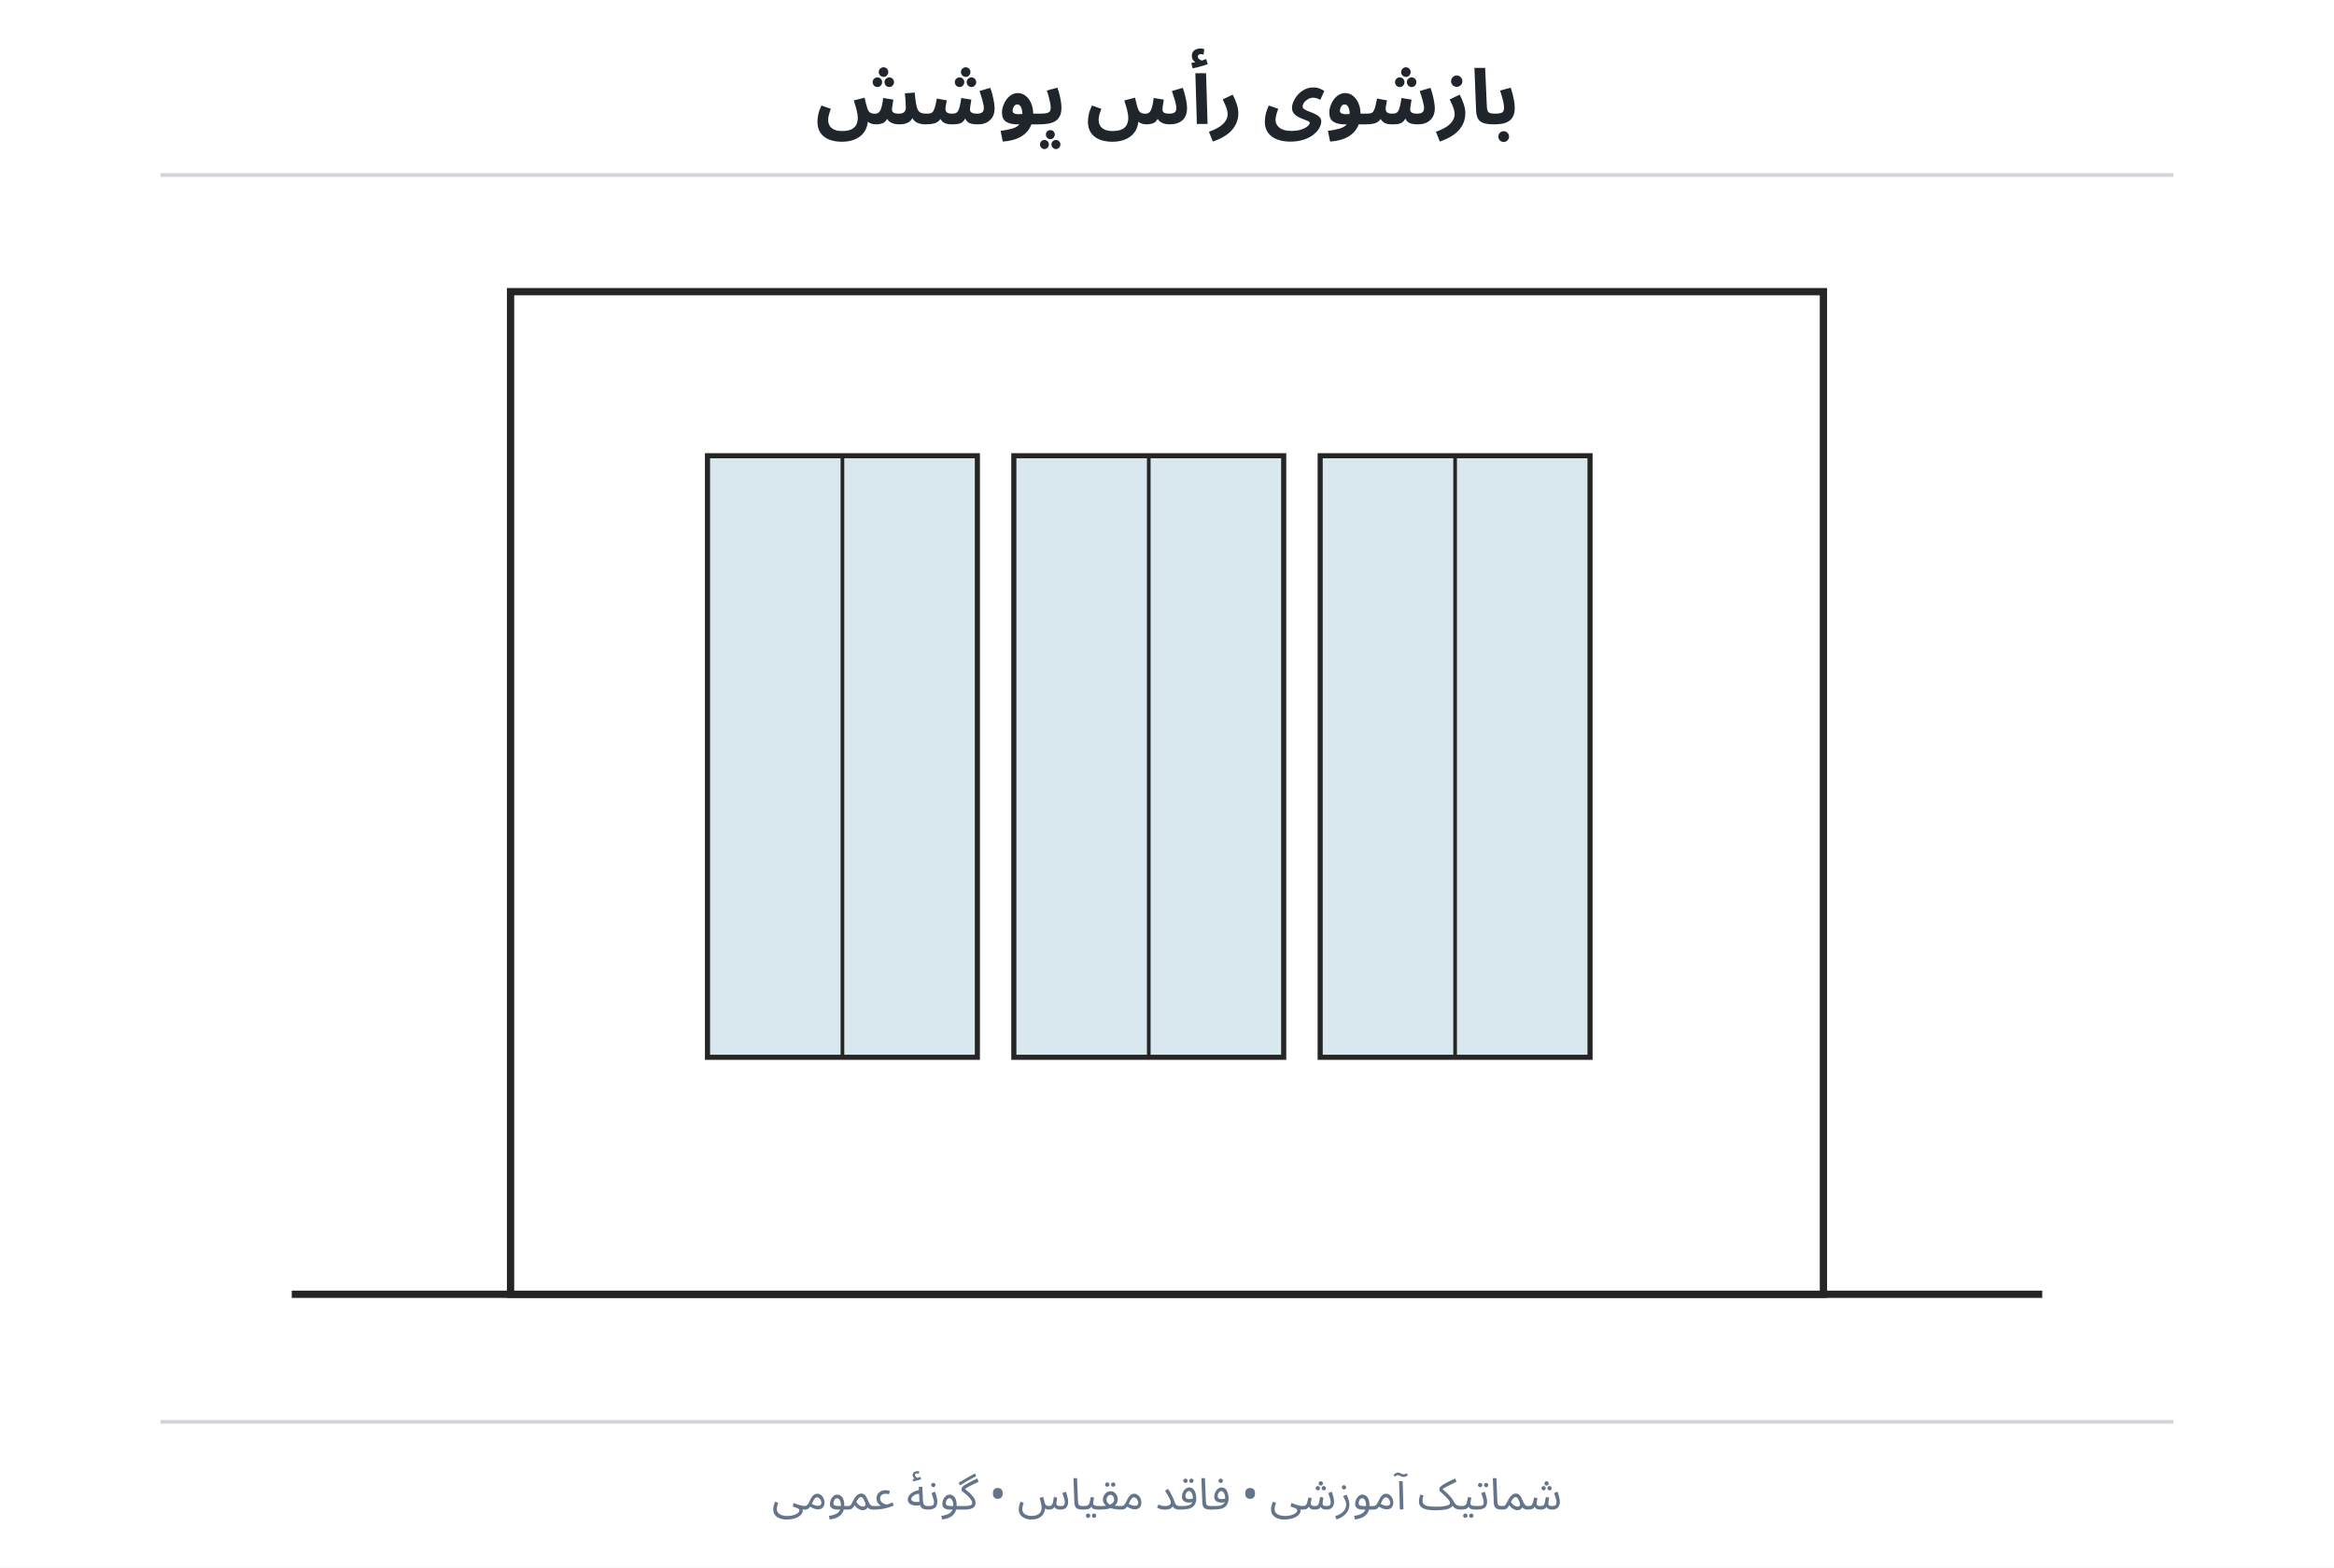
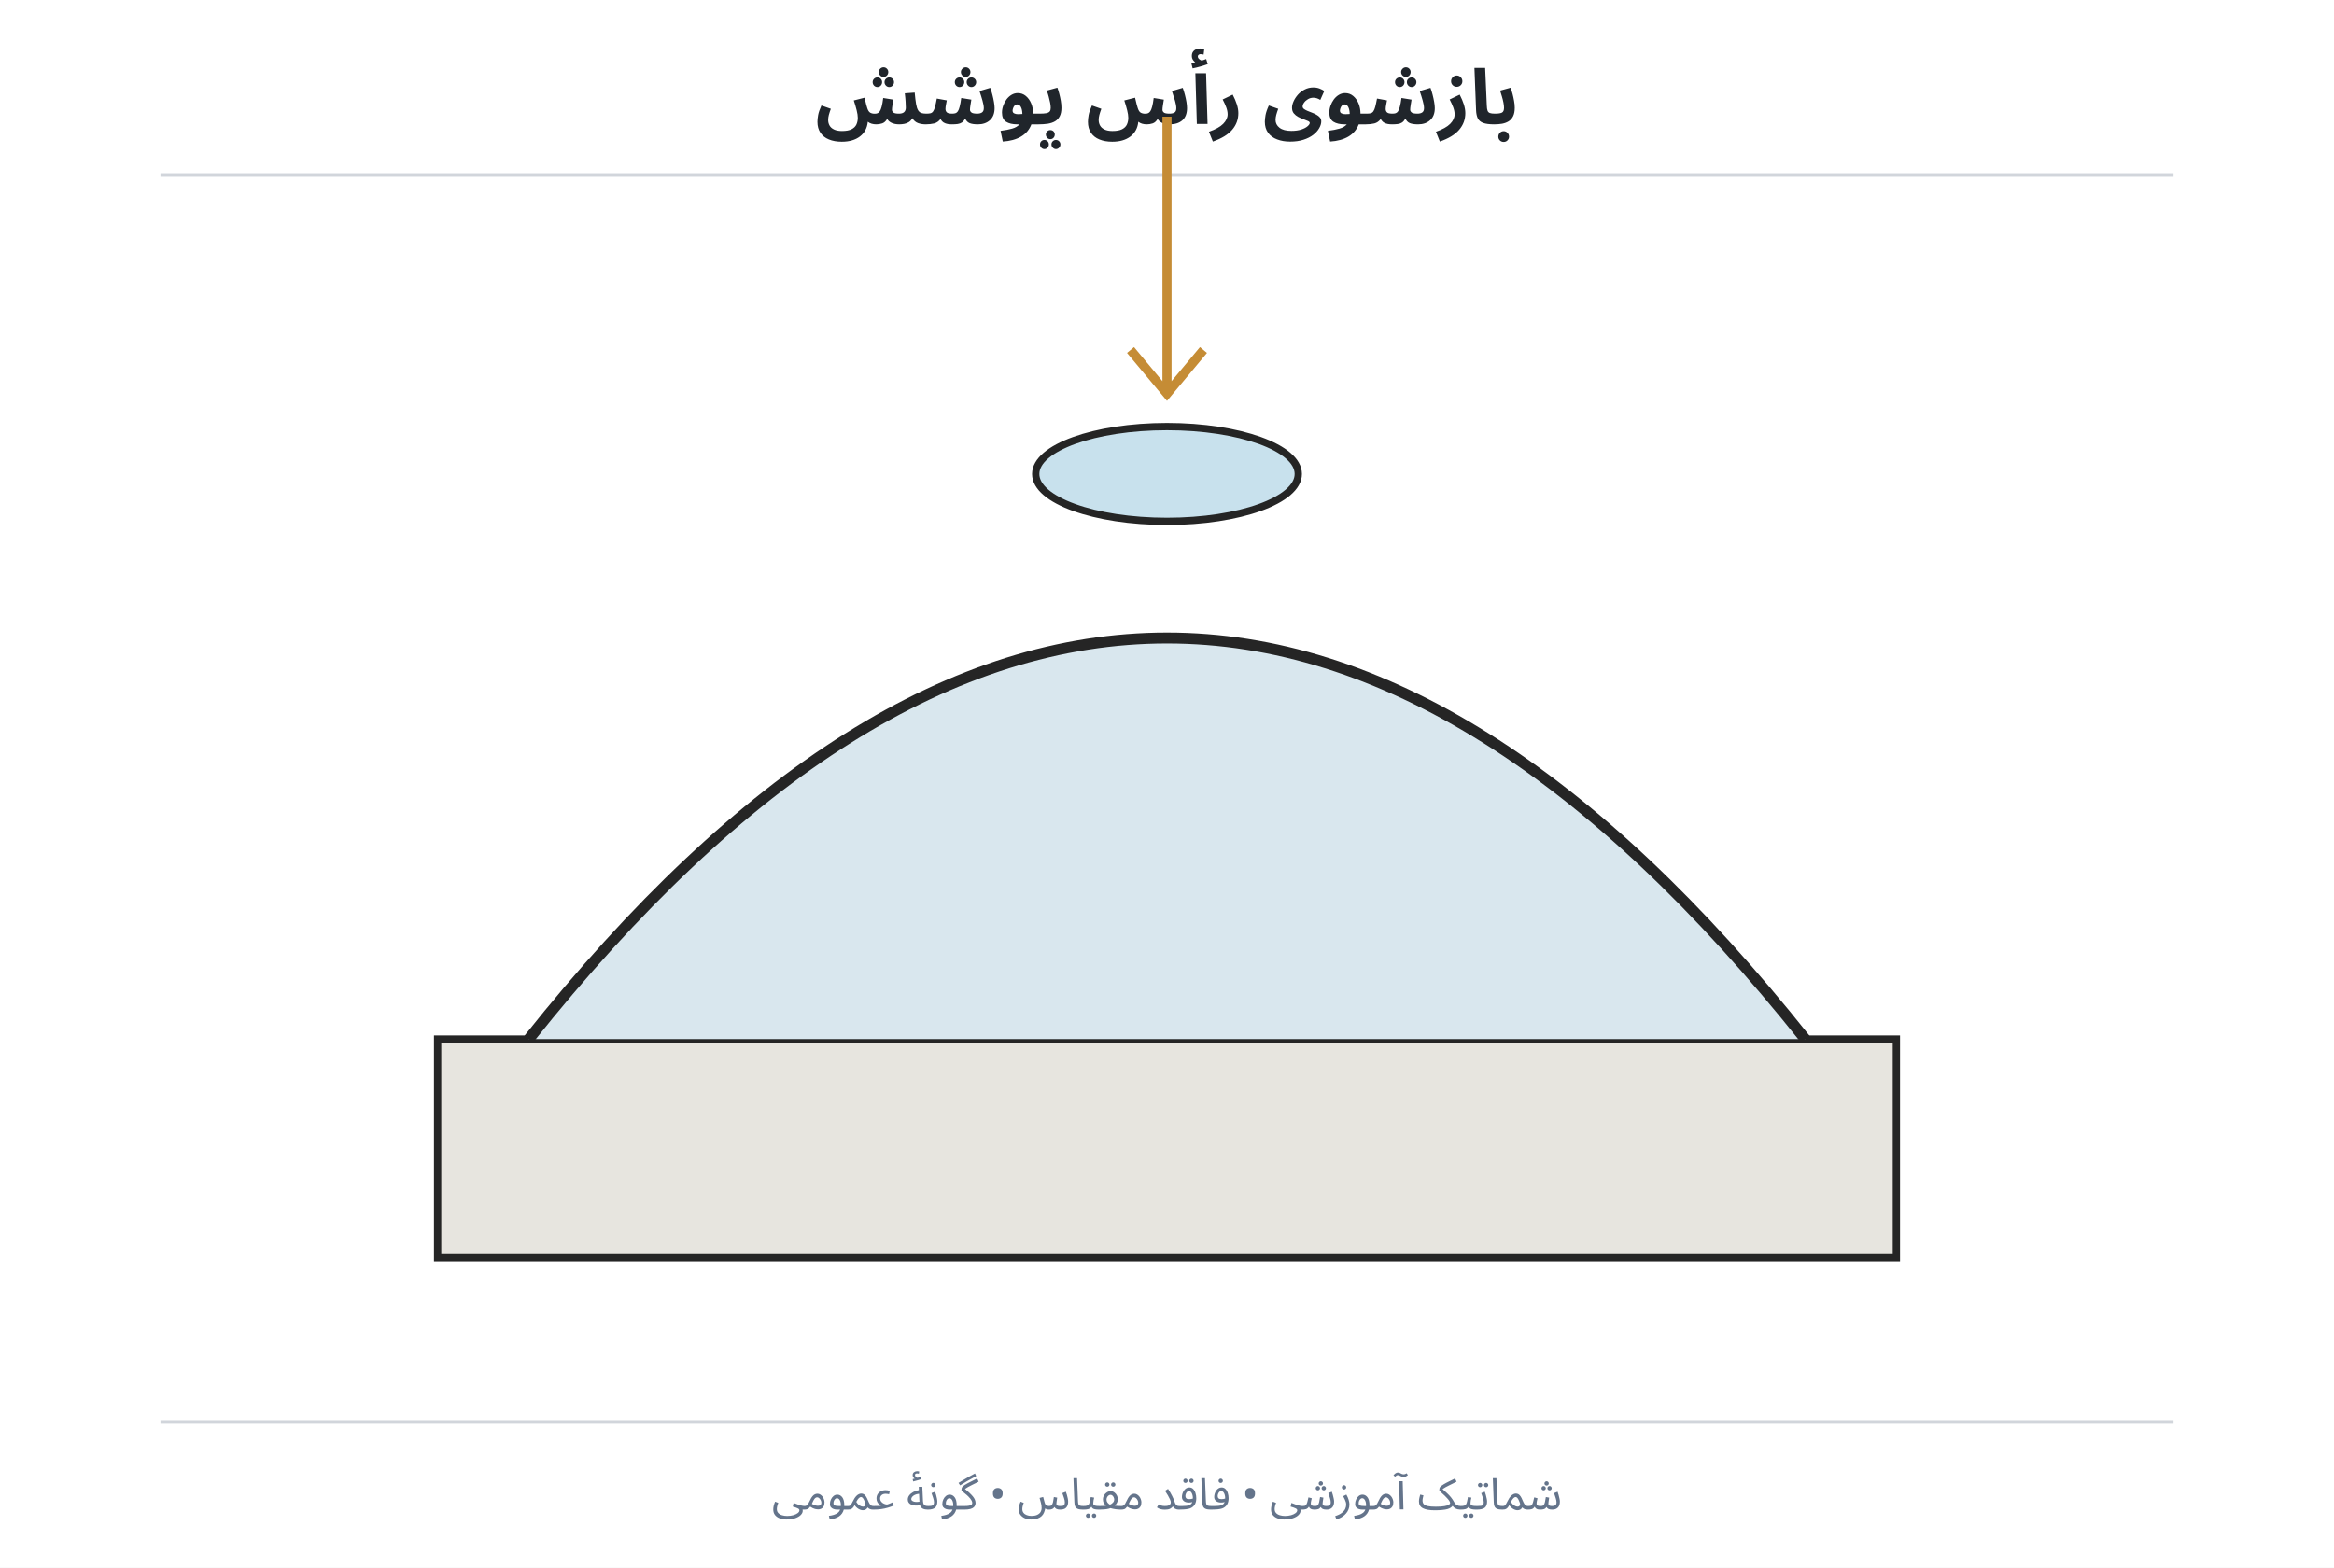
- <svg xmlns="http://www.w3.org/2000/svg" width="640" height="430" viewBox="0 0 640 430" role="img" aria-labelledby="ttl dsc">
-   <defs>
-     <pattern id="hatch" width="8" height="8" patternUnits="userSpaceOnUse">
-       <path d="M0 8 L8 0" stroke="#9ca3af" stroke-width=".8" />
-     </pattern>
-   </defs>
+ <svg xmlns="http://www.w3.org/2000/svg" width="640" height="430" viewBox="0 0 640 430" role="img" aria-labelledby="title desc">
  <rect width="640" height="430" fill="#fff" />
  <text x="320" y="34" text-anchor="middle" direction="rtl" font-family="Vazirmatn, Noto Sans Arabic, sans-serif" font-size="21" font-weight="600" fill="#20252b">بازشوی رأس پوشش</text>
  <line x1="44" y1="48" x2="596" y2="48" stroke="#d1d5db" />
-   <line x1="80" y1="355" x2="560" y2="355" stroke="#252525" stroke-width="2" />
-   <rect x="140" y="80" width="360" height="275" rx="0" fill="#fff" stroke="#252525" stroke-width="2" />
-   <rect x="194" y="125" width="74" height="165" rx="0" fill="#d9e7ee" stroke="#252525" stroke-width="1.4" />
-   <line x1="231" y1="125" x2="231" y2="290" stroke="#252525" stroke-width="1" />
-   <rect x="278" y="125" width="74" height="165" rx="0" fill="#d9e7ee" stroke="#252525" stroke-width="1.4" />
-   <line x1="315" y1="125" x2="315" y2="290" stroke="#252525" stroke-width="1" />
-   <rect x="362" y="125" width="74" height="165" rx="0" fill="#d9e7ee" stroke="#252525" stroke-width="1.4" />
-   <line x1="399" y1="125" x2="399" y2="290" stroke="#252525" stroke-width="1" />
+   <rect x="120" y="285" width="400" height="60" fill="#e7e5df" stroke="#252525" stroke-width="2" />
+   <path d="M145 285 Q320 65 495 285" fill="#d9e7ee" stroke="#252525" stroke-width="3" />
+   <ellipse cx="320" cy="130" rx="36" ry="13" fill="#c8e1ed" stroke="#252525" stroke-width="2" />
+   <path d="M320 32 V108 M310 96 L320 108 L330 96" fill="none" stroke="#c58c35" stroke-width="2.5" />
  <line x1="44" y1="390" x2="596" y2="390" stroke="#d1d5db" />
  <text x="320" y="414" text-anchor="middle" direction="rtl" font-family="Vazirmatn, Noto Sans Arabic, sans-serif" font-size="12" fill="#64748b">شماتیک آموزشی • فاقد مقیاس • گونهٔ عمومی</text>
</svg>
